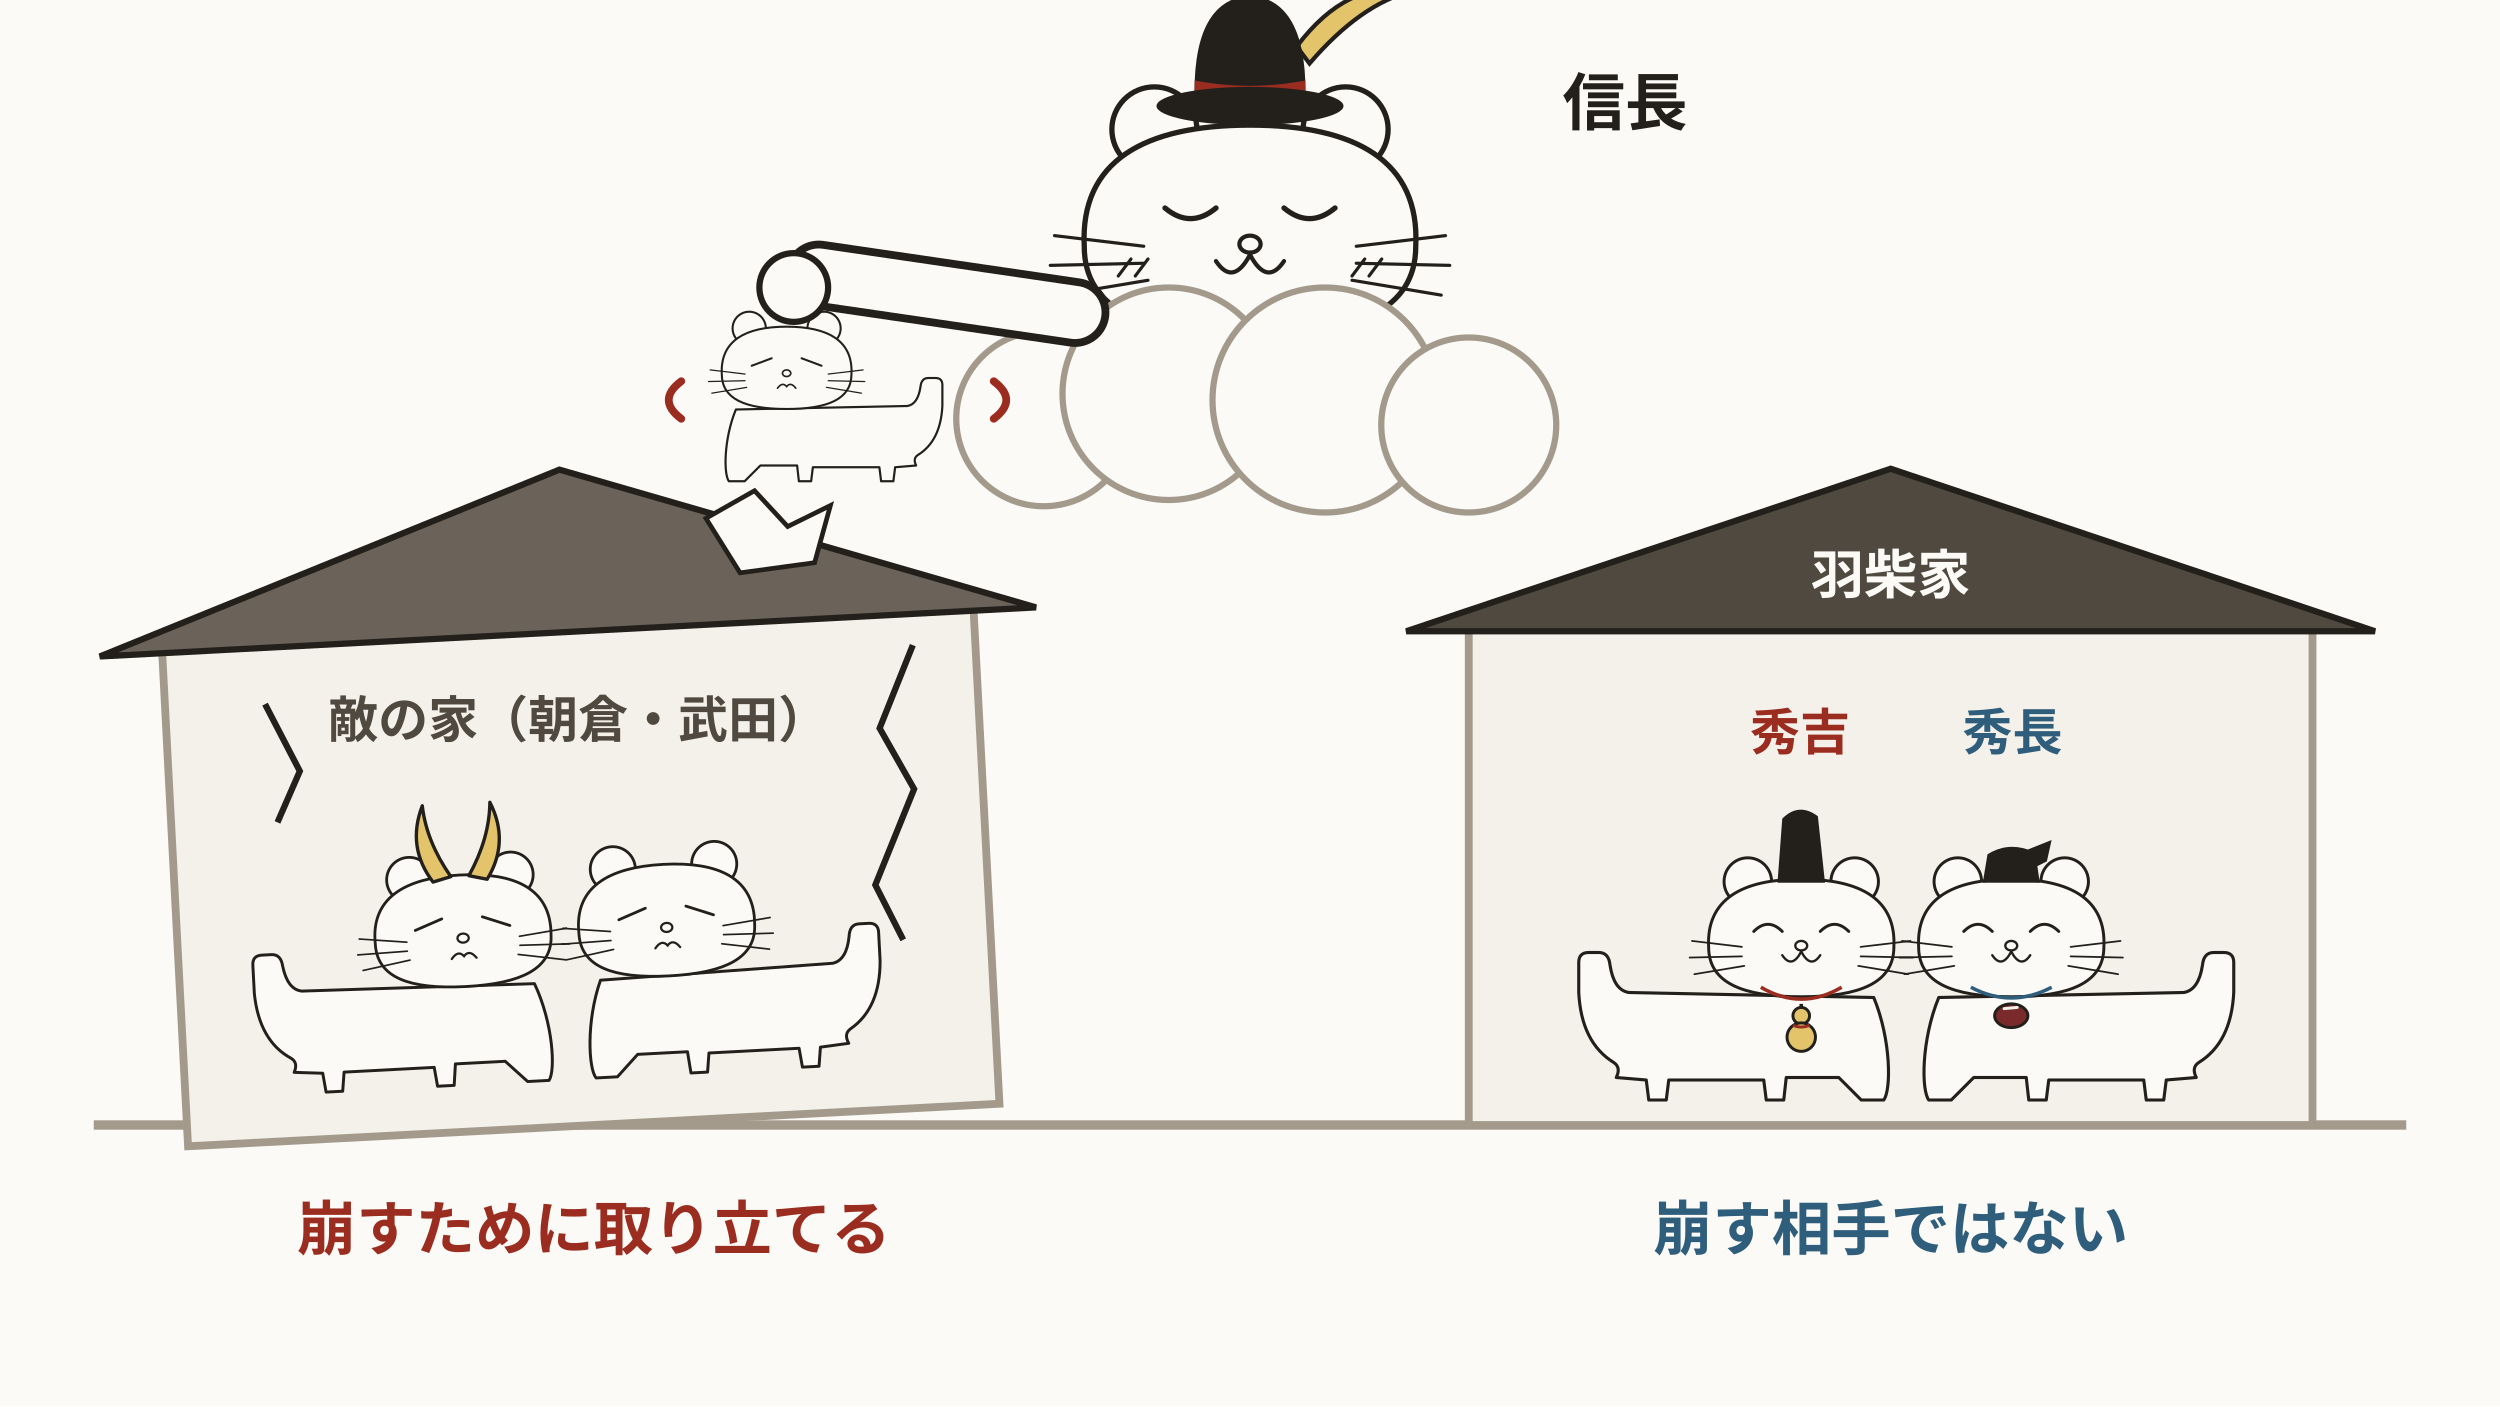
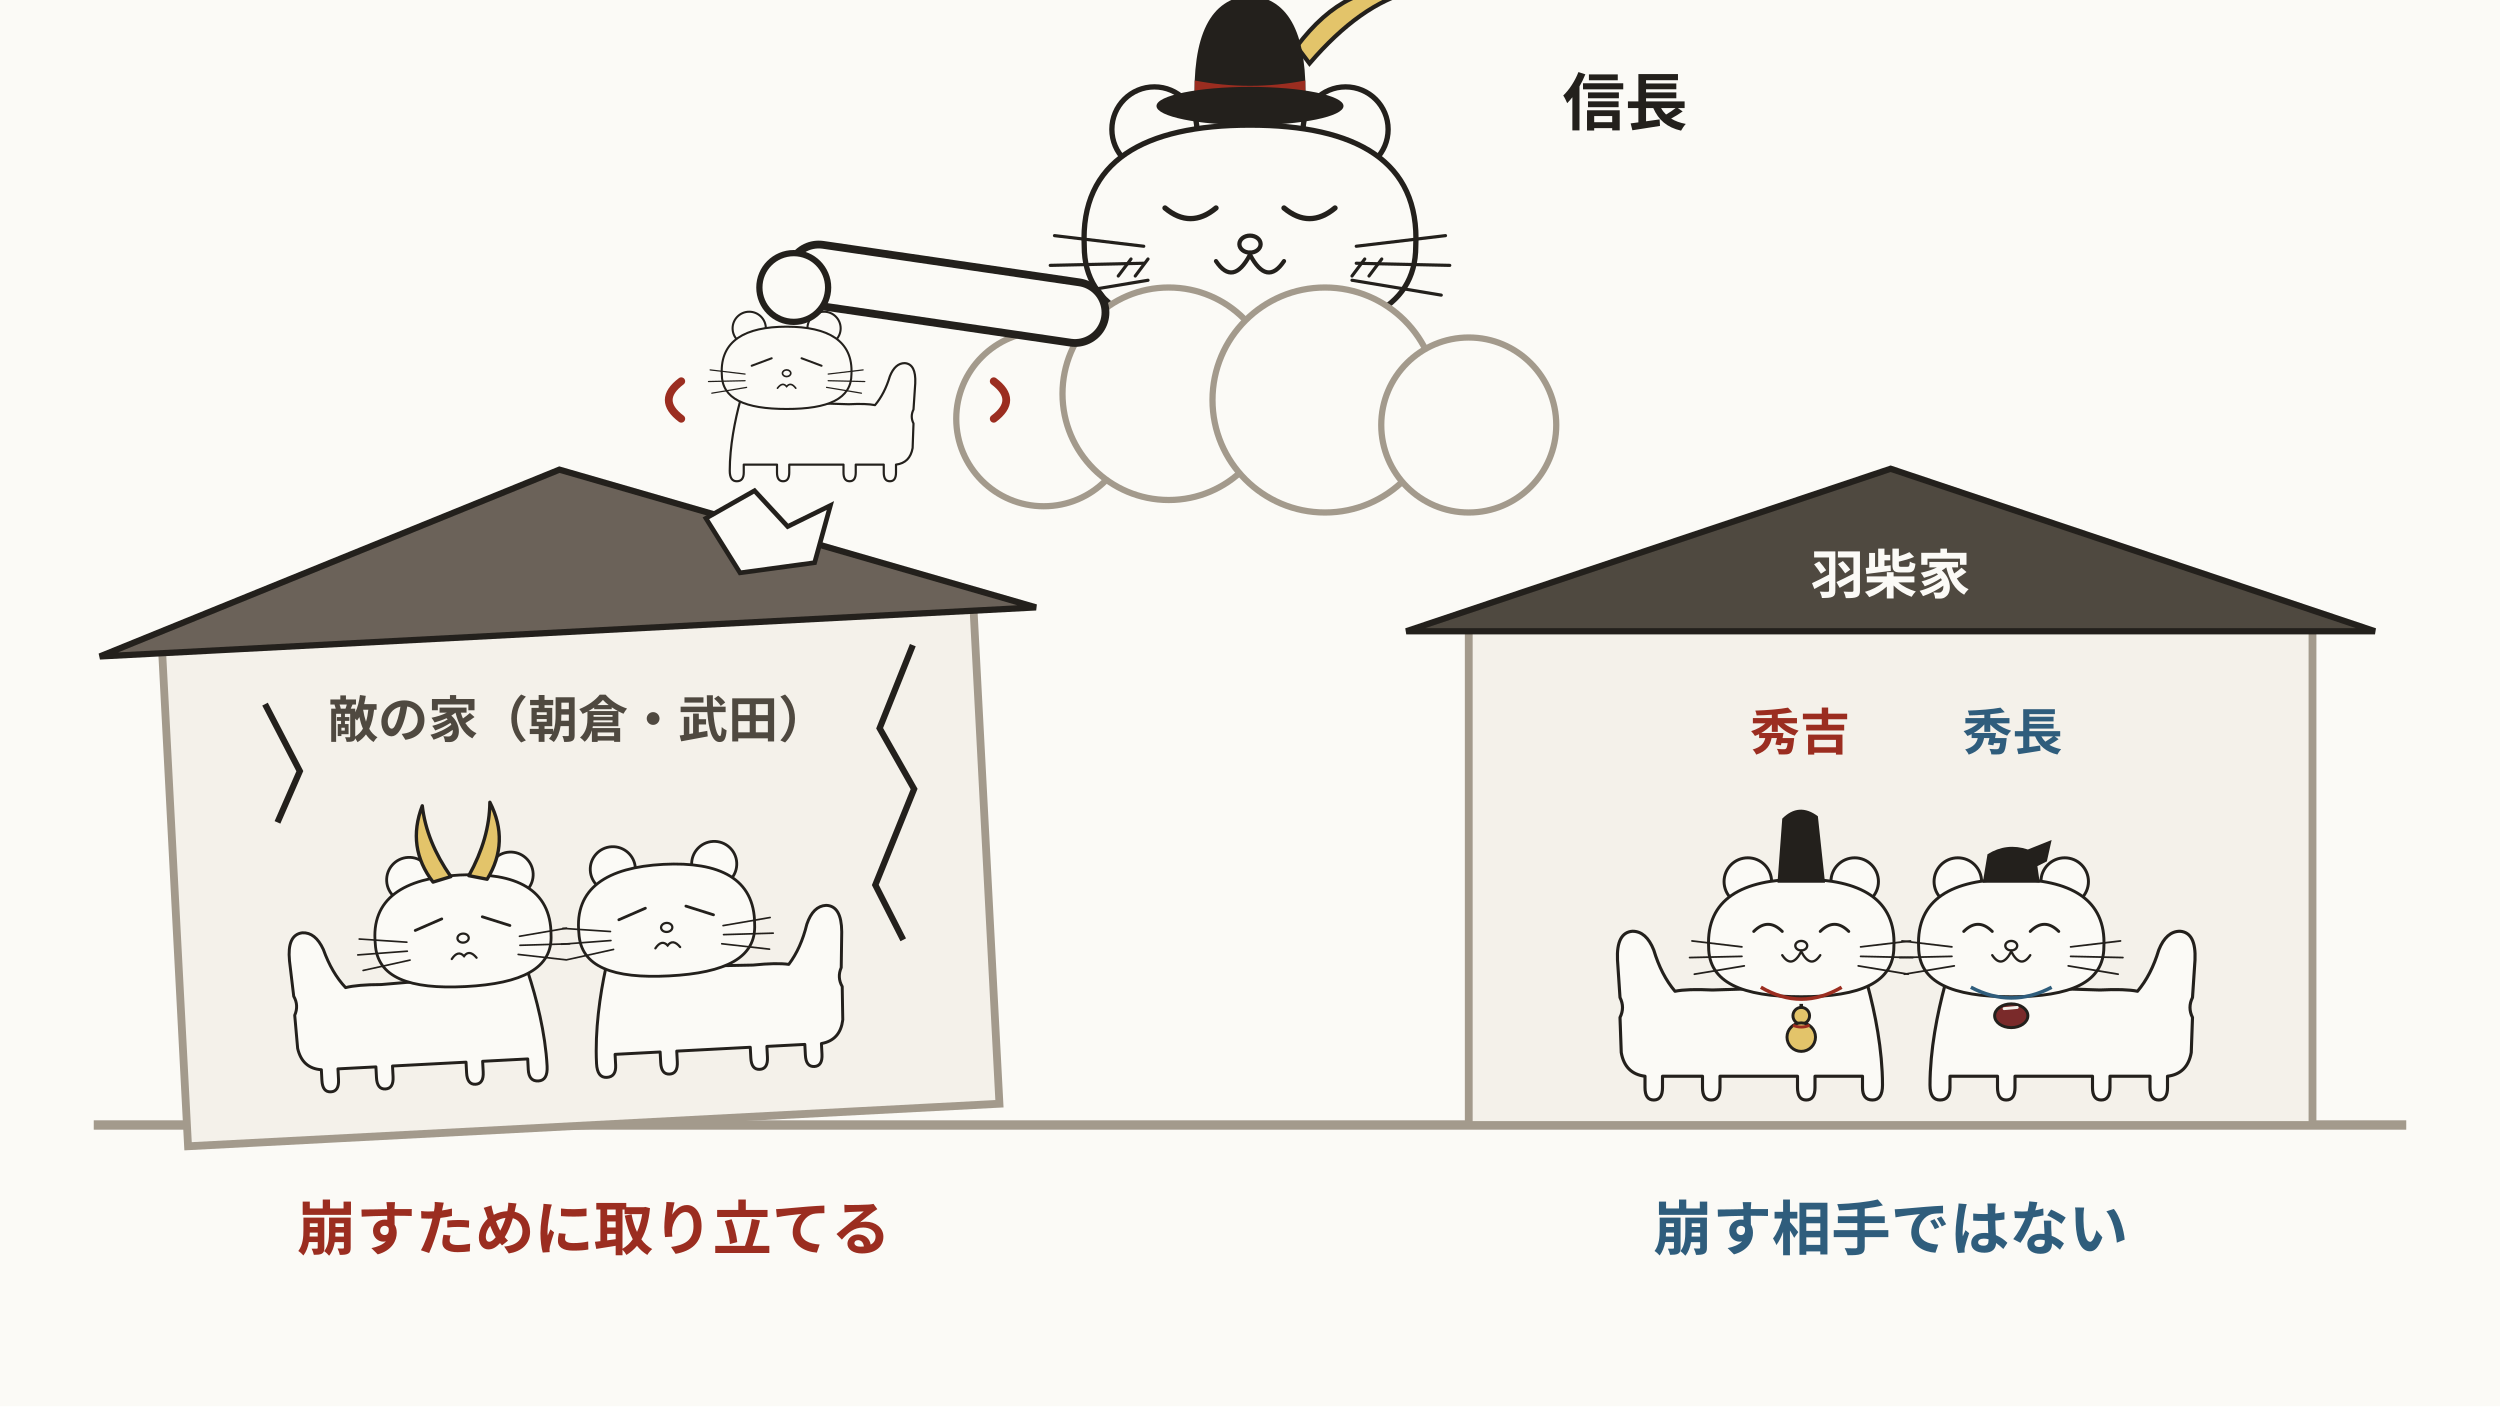
<svg xmlns="http://www.w3.org/2000/svg" viewBox="0 0 800 450" role="img" aria-label="雲の上からのぞく南蛮帽子の信長が、ひびの入った敵の家（朝倉・武田）から家臣を一人つまみ出しているイメージイラスト（敵の家の左の一匹は、武田の印の二本角の飾りを頭に付ける）。隣の羽柴家には手を伸ばしておらず、家の中に秀吉と秀長が並んで座っている。信長は楽しげな顔、敵の家の家臣は困った顔。人物はみな服を着ない四つ足の猫のキャラ（ぱぱねこ）で描き、秀吉は高い立烏帽子と首の瓢箪、秀長は低い折烏帽子と首の小豆で見分ける">
  <defs>
    <g id="pn-ex-cover">
      <path d="M-47,-24 H47 V40 H-47 Z" fill="#fbfaf6" stroke="none" />
      <ellipse cx="0" cy="9" rx="5" ry="4" fill="none" stroke="#23201c" stroke-width="2" />
    </g>
    <g id="pn-ex-ki" fill="none" stroke="#23201c" stroke-linecap="round" stroke-linejoin="round">
      <use href="#pn-ex-cover" />
      <path d="M-44,0 Q-29,-20 -14,0 M14,0 Q29,-20 44,0" stroke-width="3" />
      <path d="M-16,17 Q-8,27 0,14 Q8,27 16,17" stroke-width="2" />
      <path d="M-9,23 Q0,42 9,23 Q0,27 -9,23 Z" fill="#23201c" stroke-width="1.5" />
      <path d="M-64,24 l6,-8 M-56,24 l6,-8 M-48,24 l6,-8 M42,24 l6,-8 M50,24 l6,-8 M58,24 l6,-8" stroke-width="1.5" />
    </g>
    <g id="pn-ex-do" fill="none" stroke="#23201c" stroke-linecap="round">
      <use href="#pn-ex-cover" />
      <path d="M-42,-12 L-17,-2 M17,-2 L42,-12" stroke-width="3" />
      <path d="M-16,28 Q-8,15 0,27 Q8,15 16,28" stroke-width="2" />
    </g>
    <g id="pn-ex-ai" fill="none" stroke="#23201c" stroke-linecap="round">
      <use href="#pn-ex-cover" />
      <path d="M-42,0 L-18,-9 M18,-9 L42,0" stroke-width="2.5" />
      <path d="M-11,27 Q-5,19 0,25 Q5,19 11,27" stroke-width="2" />
    </g>
    <g id="pn-ex-namida">
      <path d="M-34,6 Q-41,18 -34,22 Q-27,18 -34,6 Z" fill="#dfe9f0" stroke="#2f5d7c" stroke-width="2" />
    </g>
    <g id="pn-ex-raku" fill="none" stroke="#23201c" stroke-linecap="round">
      <use href="#pn-ex-cover" />
      <path d="M-40,-8 Q-28,2 -16,-8 M16,-8 Q28,2 40,-8" stroke-width="2.5" />
      <path d="M-16,17 Q-8,29 0,14 Q8,29 16,17" stroke-width="2" />
      <path d="M-62,24 l6,-8 M-54,24 l6,-8 M48,24 l6,-8 M56,24 l6,-8" stroke-width="1.5" />
    </g>
    <g id="pn-head">
      <circle cx="-45" cy="-45" r="20" fill="#fbfaf6" stroke="#23201c" stroke-width="2.5" />
      <circle cx="45" cy="-45" r="20" fill="#fbfaf6" stroke="#23201c" stroke-width="2.5" />
      <path d="M-78,10 C-80,-30 -50,-47 0,-47 C50,-47 80,-30 78,10 C78,40 50,52 0,52 C-50,52 -78,40 -78,10 Z" fill="#fbfaf6" stroke="#23201c" stroke-width="2.5" />
      <path d="M-40,-3 Q-28,-15 -16,-3 M16,-3 Q28,-15 40,-3" fill="none" stroke="#23201c" stroke-width="2.5" stroke-linecap="round" />
      <ellipse cx="0" cy="9" rx="5" ry="4" fill="none" stroke="#23201c" stroke-width="2" />
      <path d="M-16,17 Q-8,29 0,14 Q8,29 16,17" fill="none" stroke="#23201c" stroke-width="2" stroke-linecap="round" />
      <path d="M-50,10 L-92,5 M-50,18 L-94,19 M-48,26 L-90,33 M50,10 L92,5 M50,18 L94,19 M48,26 L90,33" stroke="#23201c" stroke-width="1.5" stroke-linecap="round" />
    </g>
    <g id="pn-base">
-       <path d="M-109,-82 C-123,-48 -123,-8 -117,0 L-99,0 L-81,-18 L-39,-18 L-37,0 L-23,0 L-21,-16 L55,-16 L57,0 L71,0 L73,-16 L97,-18 Q93,-26 99,-30 Q125,-46 127,-86 L127,-110 Q127,-118 119,-118 L111,-118 Q103,-118 102,-108 Q99,-88 87,-86 Z" fill="#fbfaf6" stroke="#23201c" stroke-width="2.5" stroke-linejoin="round" />
+       <path d="M-104,-92 C-110,-70 -116,-40 -116,-12 Q-116,0 -108,0 Q-100,0 -100,-10 L-100,-19 L-62,-19 L-62,-10 Q-62,0 -55,0 Q-48,0 -48,-10 L-48,-19 L14,-19 L14,-10 Q14,0 21,0 Q28,0 28,-10 L28,-19 L60,-19 L60,-10 Q60,0 67,0 Q74,0 74,-10 L74,-19 Q90,-21 93,-38 L94,-66 Q90,-74 94,-82 L96,-112 Q97,-134 84,-135 Q73,-135 67,-120 Q61,-100 50,-87 Q40,-89 20,-88 L-104,-92 Z" fill="#fbfaf6" stroke="#23201c" stroke-width="2.5" stroke-linejoin="round" />
      <use href="#pn-head" transform="translate(-51,-132) scale(0.95)" />
    </g>
  </defs>
  <rect width="800" height="450" fill="#fbfaf6" />
  <path d="M30,360 H770" stroke="#a39a8c" stroke-width="3" />
  <g transform="rotate(-3 190 360)">
    <rect x="60" y="200" width="260" height="160" fill="#f4f1ea" stroke="#a39a8c" stroke-width="2.5" />
    <path d="M40,202 L190,150 L340,202 Z" fill="#6b6259" stroke="#23201c" stroke-width="2" />
    <path d="M236,168 L252,160 L262,172 L276,166 L270,184 L246,186 Z" fill="#fbfaf6" stroke="#23201c" stroke-width="1.5" />
    <path d="M300,212 l-12,26 l10,20 l-14,30 l8,18" fill="none" stroke="#23201c" stroke-width="2" />
    <path d="M92,220 l10,22 l-8,16" fill="none" stroke="#23201c" stroke-width="2" />
    <g transform="translate(132,345) scale(-0.38,0.38)">
      <use href="#pn-base" />
      <g transform="translate(-51,-132) scale(0.95)">
        <use href="#pn-ex-ai" />
        <path d="M-24,-42 Q-46,-74 -30,-110 Q-28,-78 -8,-46 Z M24,-42 Q46,-74 30,-110 Q28,-78 8,-46 Z" fill="#e3c46a" stroke="#23201c" stroke-width="3" stroke-linejoin="round" />
      </g>
    </g>
    <g transform="translate(236,345) scale(0.38,0.38)">
      <use href="#pn-base" />
      <g transform="translate(-51,-132) scale(0.95)">
        <use href="#pn-ex-ai" />
      </g>
    </g>
  </g>
  <rect x="470" y="200" width="270" height="160" fill="#f4f1ea" stroke="#a39a8c" stroke-width="2.5" />
  <path d="M450,202 L605,150 L760,202 Z" fill="#4f4940" stroke="#23201c" stroke-width="2" />
  <g transform="translate(556,352) scale(-0.4,0.4)">
    <use href="#pn-base" />
    <g transform="translate(-51,-132) scale(0.95)">
      <path d="M-20,-44 L-14,-100 Q2,-112 16,-98 L20,-44 Z" fill="#23201c" />
      <path d="M-34,44 Q0,64 34,44" fill="none" stroke="#9b2d20" stroke-width="3" />
      <path d="M0,58 V62" stroke="#23201c" stroke-width="3" />
      <circle cx="0" cy="68" r="7" fill="#e3c46a" stroke="#23201c" stroke-width="2.5" />
      <circle cx="0" cy="86" r="12" fill="#e3c46a" stroke="#23201c" stroke-width="2.5" />
      <path d="M-7,76 Q0,79 7,76" fill="none" stroke="#9b2d20" stroke-width="2.5" />
    </g>
  </g>
  <g transform="translate(664,352) scale(0.4,0.4)">
    <use href="#pn-base" />
    <g transform="translate(-51,-132) scale(0.95)">
      <path d="M-24,-44 L-20,-68 Q-4,-78 14,-72 L34,-80 L30,-62 L22,-58 L24,-44 Z" fill="#23201c" />
      <path d="M-34,44 Q0,62 34,44" fill="none" stroke="#2f5d7c" stroke-width="3" />
      <ellipse cx="0" cy="68" rx="14" ry="10" fill="#7a2a2a" stroke="#23201c" stroke-width="2.5" />
      <path d="M-6,62 L5,61" stroke="#f4f1ea" stroke-width="2.5" stroke-linecap="round" />
    </g>
  </g>
  <g transform="translate(400,72) scale(0.68)">
    <use href="#pn-head" />
    <use href="#pn-ex-raku" />
    <path d="M22,-84 Q46,-116 76,-110 Q52,-104 28,-76 Z" fill="#e3c46a" stroke="#23201c" stroke-width="2" />
    <path d="M-26,-56 Q-28,-106 0,-108 Q28,-106 26,-56 Z" fill="#23201c" />
    <path d="M-26,-68 Q0,-63 26,-68 L26,-59 Q0,-54 -26,-59 Z" fill="#9b2d20" />
    <ellipse cx="0" cy="-56" rx="44" ry="9" fill="#23201c" />
  </g>
  <g fill="#fbfaf6" stroke="#a39a8c" stroke-width="2">
    <circle cx="334" cy="134" r="28" />
    <circle cx="374" cy="126" r="34" />
    <circle cx="424" cy="128" r="36" />
    <circle cx="470" cy="136" r="28" />
  </g>
  <path d="M344,100 L262,88" stroke="#23201c" stroke-width="22" stroke-linecap="round" />
  <path d="M344,100 L262,88" stroke="#fbfaf6" stroke-width="17" stroke-linecap="round" />
  <g transform="translate(266,154) scale(0.28,0.28)">
    <use href="#pn-base" />
    <g transform="translate(-51,-132) scale(0.95)">
      <use href="#pn-ex-ai" />
    </g>
  </g>
  <circle cx="254" cy="92" r="11" fill="#fbfaf6" stroke="#23201c" stroke-width="2" />
  <g stroke="#9b2d20" stroke-width="2.5" fill="none" stroke-linecap="round">
    <path d="M218,122 q-8,6 0,12" />
    <path d="M318,122 q8,6 0,12" />
  </g>
  <g font-family="'Noto Serif JP','Yu Mincho','Hiragino Mincho ProN',serif" text-anchor="middle">
    <text x="520" y="40" font-size="20" font-weight="700" fill="#23201c">信長</text>
    <text x="185" y="236" font-size="16" font-weight="700" fill="#4f4940">敵の家（朝倉・武田）</text>
    <text x="605" y="190" font-size="17" font-weight="700" fill="#fbfaf6">羽柴家</text>
    <text x="190" y="400" font-size="19" font-weight="700" fill="#9b2d20">崩すために取り立てる</text>
    <text x="605" y="400" font-size="19" font-weight="700" fill="#2f5d7c">崩す相手ではない</text>
    <text x="576" y="240" font-size="16" font-weight="700" fill="#9b2d20">秀吉</text>
    <text x="644" y="240" font-size="16" font-weight="700" fill="#2f5d7c">秀長</text>
  </g>
</svg>
